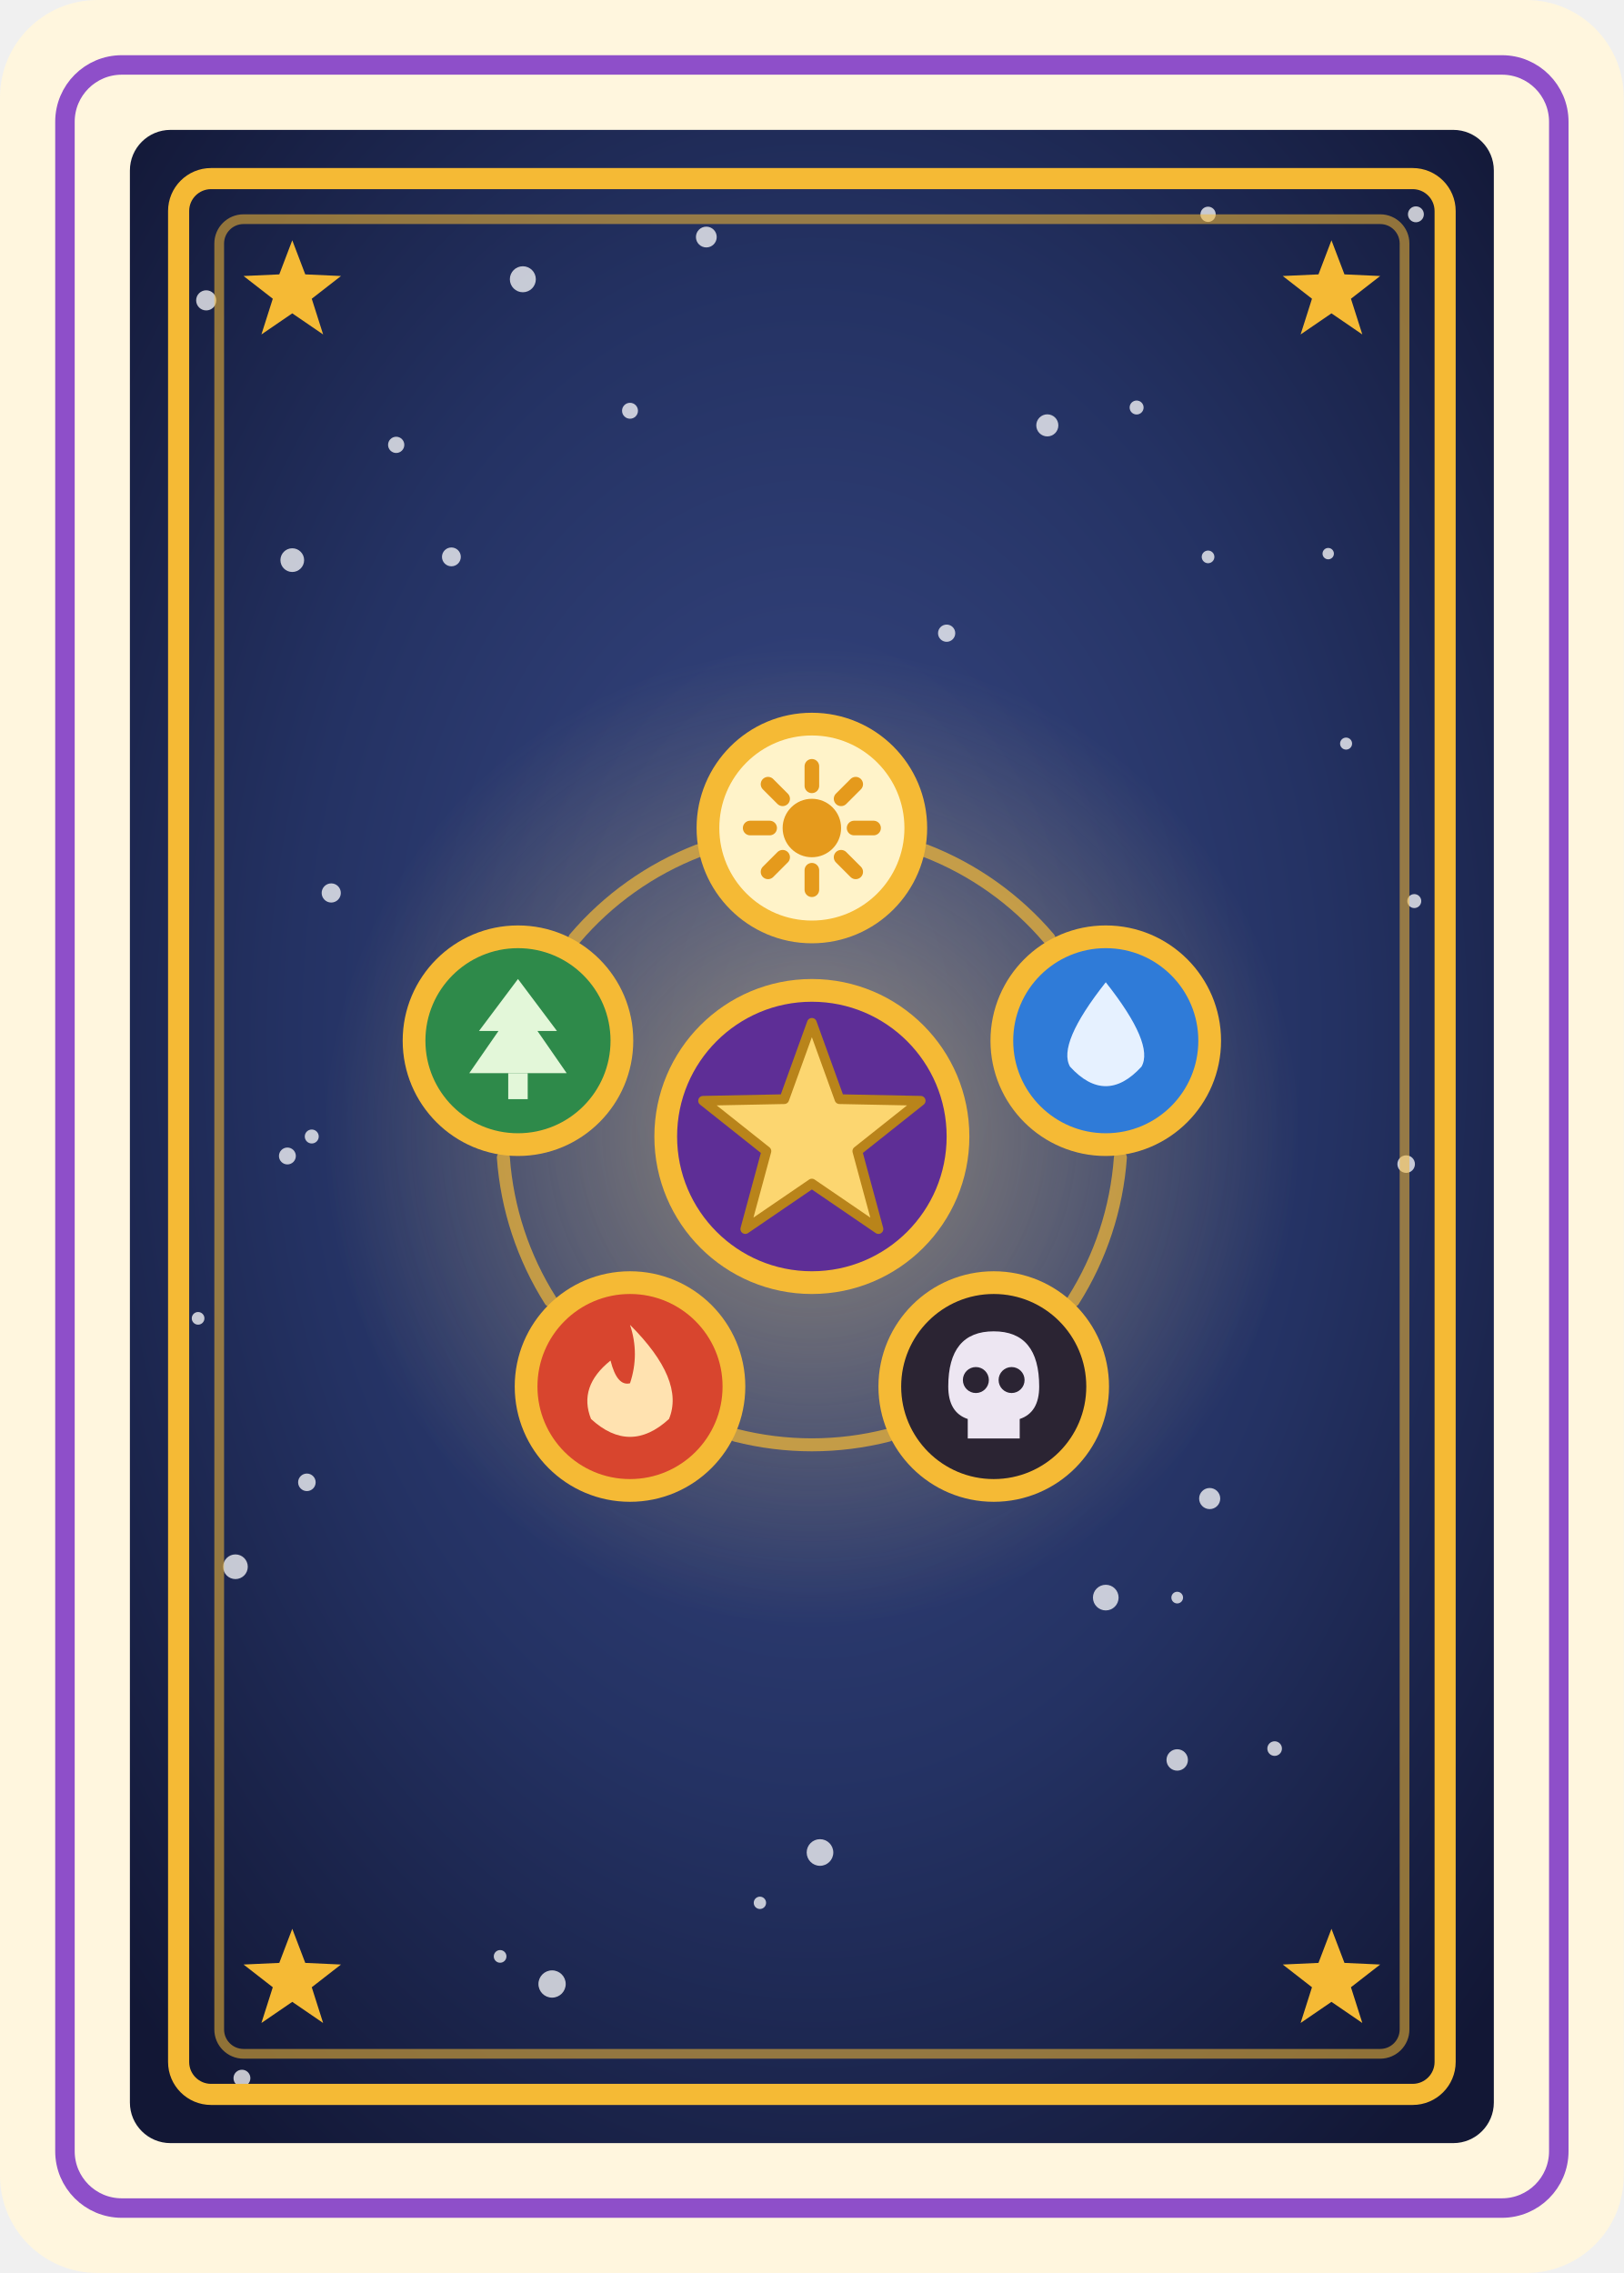
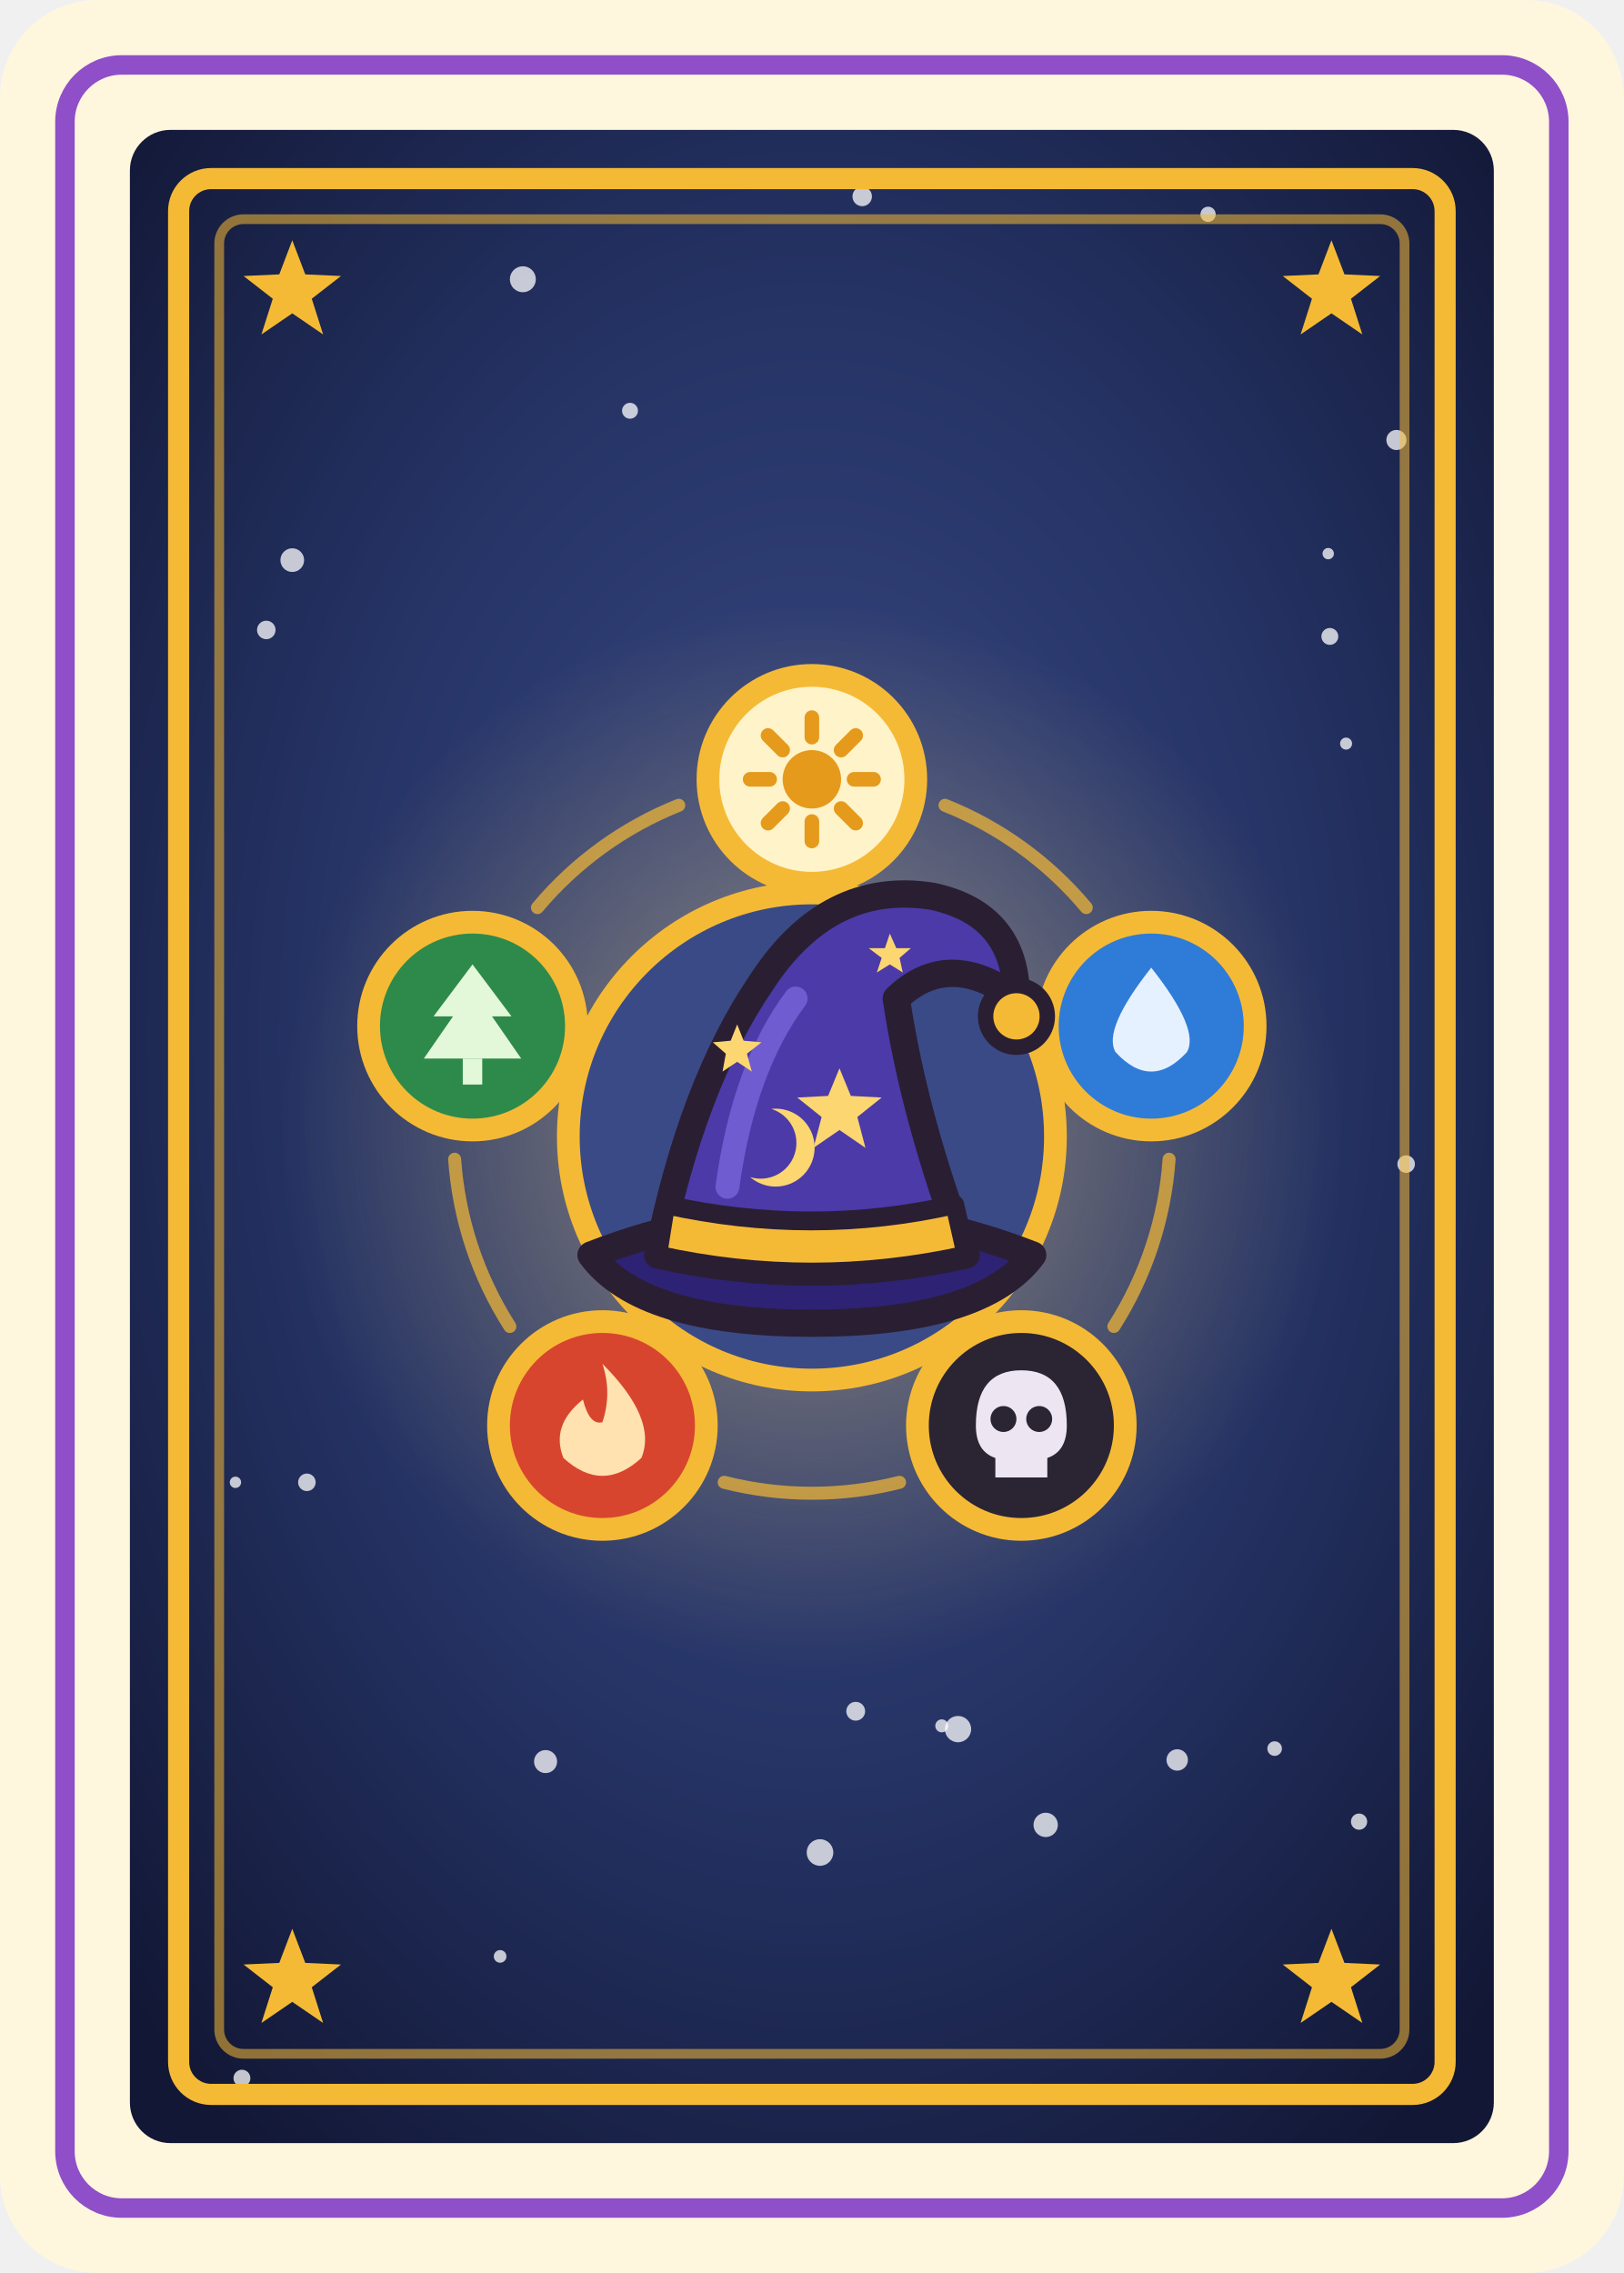
<svg xmlns="http://www.w3.org/2000/svg" viewBox="0 0 100 140">
  <g stroke="#2A1E33" stroke-linejoin="round" stroke-linecap="round">
    <defs>
      <radialGradient id="sky" cx="50%" cy="45%" r="70%">
        <stop offset="0" stop-color="#3A4A86" />
        <stop offset=".55" stop-color="#243263" />
        <stop offset="1" stop-color="#121735" />
      </radialGradient>
      <radialGradient id="halo" cx="50%" cy="50%" r="50%">
        <stop offset="0" stop-color="#FCD670" stop-opacity=".45" />
        <stop offset="1" stop-color="#FCD670" stop-opacity="0" />
      </radialGradient>
    </defs>
    <rect width="100" height="140" rx="6" fill="#FFF6DE" stroke="none" />
    <rect x="4" y="4" width="92" height="132" rx="3.5" fill="none" stroke="#8E4FC9" stroke-width="1.2" />
    <rect x="8" y="8" width="84" height="124" rx="2.5" fill="url(#sky)" stroke="none" />
    <circle cx="74.4" cy="13.2" r="0.47" fill="#FFFFFF" fill-opacity=".75" stroke="none" />
    <circle cx="14.9" cy="128.0" r="0.52" fill="#FFFFFF" fill-opacity=".75" stroke="none" />
-     <circle cx="74.5" cy="92.3" r="0.65" fill="#FFFFFF" fill-opacity=".75" stroke="none" />
-     <circle cx="12.7" cy="18.5" r="0.62" fill="#FFFFFF" fill-opacity=".75" stroke="none" />
+     <circle cx="14.5" cy="91.3" r="0.35" fill="#FFFFFF" fill-opacity=".75" stroke="none" />
+     <circle cx="86.0" cy="27.1" r="0.62" fill="#FFFFFF" fill-opacity=".75" stroke="none" />
    <circle cx="78.5" cy="107.7" r="0.45" fill="#FFFFFF" fill-opacity=".75" stroke="none" />
    <circle cx="18.9" cy="91.3" r="0.54" fill="#FFFFFF" fill-opacity=".75" stroke="none" />
    <circle cx="18.0" cy="34.5" r="0.73" fill="#FFFFFF" fill-opacity=".75" stroke="none" />
    <circle cx="86.6" cy="71.7" r="0.54" fill="#FFFFFF" fill-opacity=".75" stroke="none" />
    <circle cx="38.8" cy="25.3" r="0.49" fill="#FFFFFF" fill-opacity=".75" stroke="none" />
    <circle cx="72.5" cy="108.4" r="0.66" fill="#FFFFFF" fill-opacity=".75" stroke="none" />
-     <circle cx="20.4" cy="55.0" r="0.59" fill="#FFFFFF" fill-opacity=".75" stroke="none" />
-     <circle cx="34.0" cy="122.2" r="0.84" fill="#FFFFFF" fill-opacity=".75" stroke="none" />
    <circle cx="82.9" cy="45.8" r="0.37" fill="#FFFFFF" fill-opacity=".75" stroke="none" />
    <circle cx="32.2" cy="17.2" r="0.80" fill="#FFFFFF" fill-opacity=".75" stroke="none" />
-     <circle cx="58.3" cy="39.0" r="0.53" fill="#FFFFFF" fill-opacity=".75" stroke="none" />
-     <circle cx="43.5" cy="14.6" r="0.64" fill="#FFFFFF" fill-opacity=".75" stroke="none" />
-     <circle cx="19.2" cy="70.0" r="0.43" fill="#FFFFFF" fill-opacity=".75" stroke="none" />
-     <circle cx="72.5" cy="98.4" r="0.36" fill="#FFFFFF" fill-opacity=".75" stroke="none" />
-     <circle cx="70.0" cy="25.1" r="0.43" fill="#FFFFFF" fill-opacity=".75" stroke="none" />
-     <circle cx="24.4" cy="27.4" r="0.50" fill="#FFFFFF" fill-opacity=".75" stroke="none" />
-     <circle cx="12.2" cy="81.2" r="0.39" fill="#FFFFFF" fill-opacity=".75" stroke="none" />
-     <circle cx="14.5" cy="96.5" r="0.76" fill="#FFFFFF" fill-opacity=".75" stroke="none" />
-     <circle cx="87.2" cy="13.2" r="0.49" fill="#FFFFFF" fill-opacity=".75" stroke="none" />
-     <circle cx="27.8" cy="34.3" r="0.58" fill="#FFFFFF" fill-opacity=".75" stroke="none" />
+     <circle cx="33.6" cy="108.5" r="0.71" fill="#FFFFFF" fill-opacity=".75" stroke="none" />
+     <circle cx="53.1" cy="12.1" r="0.60" fill="#FFFFFF" fill-opacity=".75" stroke="none" />
+     <circle cx="64.4" cy="112.4" r="0.75" fill="#FFFFFF" fill-opacity=".75" stroke="none" />
+     <circle cx="83.7" cy="112.2" r="0.50" fill="#FFFFFF" fill-opacity=".75" stroke="none" />
+     <circle cx="59.0" cy="106.5" r="0.81" fill="#FFFFFF" fill-opacity=".75" stroke="none" />
+     <circle cx="81.9" cy="39.2" r="0.52" fill="#FFFFFF" fill-opacity=".75" stroke="none" />
    <circle cx="30.8" cy="120.5" r="0.39" fill="#FFFFFF" fill-opacity=".75" stroke="none" />
-     <circle cx="17.7" cy="71.2" r="0.52" fill="#FFFFFF" fill-opacity=".75" stroke="none" />
-     <circle cx="68.1" cy="98.4" r="0.79" fill="#FFFFFF" fill-opacity=".75" stroke="none" />
-     <circle cx="46.8" cy="117.2" r="0.38" fill="#FFFFFF" fill-opacity=".75" stroke="none" />
+     <circle cx="52.7" cy="105.4" r="0.58" fill="#FFFFFF" fill-opacity=".75" stroke="none" />
+     <circle cx="16.4" cy="38.8" r="0.57" fill="#FFFFFF" fill-opacity=".75" stroke="none" />
+     <circle cx="58.0" cy="106.3" r="0.40" fill="#FFFFFF" fill-opacity=".75" stroke="none" />
    <circle cx="81.8" cy="34.1" r="0.35" fill="#FFFFFF" fill-opacity=".75" stroke="none" />
    <circle cx="50.5" cy="114.1" r="0.82" fill="#FFFFFF" fill-opacity=".75" stroke="none" />
-     <circle cx="74.4" cy="34.3" r="0.39" fill="#FFFFFF" fill-opacity=".75" stroke="none" />
-     <circle cx="64.5" cy="26.2" r="0.68" fill="#FFFFFF" fill-opacity=".75" stroke="none" />
-     <circle cx="87.1" cy="55.5" r="0.43" fill="#FFFFFF" fill-opacity=".75" stroke="none" />
    <rect x="11" y="11" width="78" height="118" rx="2" fill="none" stroke="#F5BA35" stroke-width="1.3" />
    <rect x="13.5" y="13.5" width="73" height="113" rx="1.5" fill="none" stroke="#F5BA35" stroke-opacity=".55" stroke-width=".6" />
    <path d="M18.0 14.8 L18.8 16.9 L21.0 17.0 L19.2 18.4 L19.9 20.6 L18.0 19.3 L16.1 20.6 L16.8 18.4 L15.0 17.0 L17.2 16.9 Z" fill="#F5BA35" stroke="none" />
    <path d="M82.0 14.8 L82.8 16.9 L85.0 17.0 L83.2 18.4 L83.9 20.6 L82.0 19.3 L80.1 20.6 L80.8 18.4 L79.0 17.0 L81.2 16.9 Z" fill="#F5BA35" stroke="none" />
    <path d="M18.0 118.8 L18.8 120.9 L21.0 121.0 L19.2 122.4 L19.9 124.6 L18.0 123.3 L16.1 124.6 L16.8 122.4 L15.0 121.0 L17.2 120.9 Z" fill="#F5BA35" stroke="none" />
    <path d="M82.0 118.8 L82.8 120.9 L85.0 121.0 L83.2 122.4 L83.9 124.6 L82.0 123.3 L80.1 124.6 L80.8 122.4 L79.0 121.0 L81.2 120.9 Z" fill="#F5BA35" stroke="none" />
-     <circle cx="50" cy="70" r="30" fill="url(#halo)" stroke="none" />
-     <path d="M57.0 52.4 A19 19 0 0 1 64.6 57.8" fill="none" stroke="#F5BA35" stroke-opacity=".7" stroke-width=".8" />
-     <path d="M69.0 71.3 A19 19 0 0 1 66.1 80.1" fill="none" stroke="#F5BA35" stroke-opacity=".7" stroke-width=".8" />
-     <path d="M54.7 88.4 A19 19 0 0 1 45.3 88.4" fill="none" stroke="#F5BA35" stroke-opacity=".7" stroke-width=".8" />
-     <path d="M33.9 80.1 A19 19 0 0 1 31.0 71.3" fill="none" stroke="#F5BA35" stroke-opacity=".7" stroke-width=".8" />
-     <path d="M35.4 57.8 A19 19 0 0 1 43.0 52.4" fill="none" stroke="#F5BA35" stroke-opacity=".7" stroke-width=".8" />
-     <circle cx="50.0" cy="51.0" r="6.4" fill="#FFF3C9" stroke="#F5BA35" stroke-width="1.4" />
-     <circle cx="50.0" cy="51.0" r="1.8" fill="#E59A1C" stroke="none" />
-     <path d="M52.6 51.0L53.8 51.0M51.8 52.8L52.7 53.7M50.0 53.6L50.0 54.8M48.2 52.8L47.3 53.7M47.4 51.0L46.2 51.0M48.2 49.2L47.3 48.3M50.0 48.4L50.0 47.2M51.8 49.2L52.7 48.3" stroke="#E59A1C" stroke-width=".9" />
-     <circle cx="68.1" cy="64.1" r="6.4" fill="#2F7BD8" stroke="#F5BA35" stroke-width="1.4" />
-     <path d="M68.1 60.5 Q71.1 64.3 70.3 65.7 Q68.1 68.1 65.9 65.7 Q65.1 64.3 68.1 60.5 Z" fill="#E6F1FF" stroke="none" />
-     <circle cx="61.2" cy="85.4" r="6.4" fill="#2B2433" stroke="#F5BA35" stroke-width="1.4" />
-     <path d="M58.4 85.4 Q58.4 82.0 61.2 82.0 Q64.0 82.0 64.0 85.4 Q64.0 87.0 62.8 87.4 L62.8 88.6 L59.6 88.6 L59.6 87.4 Q58.4 87.0 58.4 85.4 Z" fill="#EDE6F2" stroke="none" />
-     <circle cx="60.1" cy="85.0" r=".8" fill="#2B2433" stroke="none" />
-     <circle cx="62.3" cy="85.0" r=".8" fill="#2B2433" stroke="none" />
-     <circle cx="38.8" cy="85.4" r="6.4" fill="#D8452E" stroke="#F5BA35" stroke-width="1.4" />
-     <path d="M38.8 81.6 Q42.2 85.0 41.2 87.4 Q38.8 89.6 36.4 87.4 Q35.6 85.4 37.6 83.8 Q38.0 85.4 38.8 85.2 Q39.4 83.4 38.8 81.6 Z" fill="#FFE2B0" stroke="none" />
-     <circle cx="31.9" cy="64.1" r="6.4" fill="#2E8A4A" stroke="#F5BA35" stroke-width="1.4" />
-     <path d="M31.9 60.3 L34.3 63.5 L33.1 63.5 L34.9 66.1 L28.9 66.1 L30.7 63.5 L29.5 63.5 Z" fill="#E3F7D9" stroke="none" />
-     <rect x="31.3" y="66.1" width="1.2" height="1.6" fill="#E3F7D9" stroke="none" />
-     <circle cx="50" cy="70" r="9" fill="#5E2E96" stroke="#F5BA35" stroke-width="1.4" />
-     <path d="M50.0 63.0 L51.7 67.7 L56.7 67.8 L52.8 70.9 L54.1 75.7 L50.0 72.9 L45.9 75.7 L47.2 70.9 L43.3 67.8 L48.3 67.7 Z" fill="#FCD670" stroke="#B9841A" stroke-width=".6" />
+     <circle cx="50" cy="70" r="33" fill="url(#halo)" stroke="none" />
+     <path d="M58.2 49.6 A22 22 0 0 1 66.9 55.9" fill="none" stroke="#F5BA35" stroke-opacity=".7" stroke-width=".8" />
+     <path d="M72.0 71.4 A22 22 0 0 1 68.6 81.7" fill="none" stroke="#F5BA35" stroke-opacity=".7" stroke-width=".8" />
+     <path d="M55.4 91.3 A22 22 0 0 1 44.6 91.3" fill="none" stroke="#F5BA35" stroke-opacity=".7" stroke-width=".8" />
+     <path d="M31.4 81.7 A22 22 0 0 1 28.0 71.4" fill="none" stroke="#F5BA35" stroke-opacity=".7" stroke-width=".8" />
+     <path d="M33.1 55.9 A22 22 0 0 1 41.8 49.6" fill="none" stroke="#F5BA35" stroke-opacity=".7" stroke-width=".8" />
+     <circle cx="50.0" cy="48.0" r="6.4" fill="#FFF3C9" stroke="#F5BA35" stroke-width="1.4" />
+     <circle cx="50.0" cy="48.0" r="1.8" fill="#E59A1C" stroke="none" />
+     <path d="M52.6 48.0L53.8 48.0M51.8 49.8L52.7 50.7M50.0 50.6L50.0 51.8M48.2 49.8L47.3 50.7M47.4 48.0L46.2 48.0M48.2 46.2L47.3 45.3M50.0 45.4L50.0 44.2M51.8 46.2L52.7 45.3" stroke="#E59A1C" stroke-width=".9" />
+     <circle cx="70.9" cy="63.2" r="6.4" fill="#2F7BD8" stroke="#F5BA35" stroke-width="1.4" />
+     <path d="M70.9 59.6 Q73.9 63.4 73.1 64.8 Q70.9 67.2 68.7 64.8 Q67.9 63.4 70.9 59.6 Z" fill="#E6F1FF" stroke="none" />
+     <circle cx="62.9" cy="87.8" r="6.4" fill="#2B2433" stroke="#F5BA35" stroke-width="1.4" />
+     <path d="M60.1 87.8 Q60.1 84.4 62.9 84.4 Q65.7 84.4 65.7 87.8 Q65.7 89.4 64.5 89.8 L64.5 91.0 L61.3 91.0 L61.3 89.8 Q60.1 89.4 60.1 87.8 Z" fill="#EDE6F2" stroke="none" />
+     <circle cx="61.8" cy="87.4" r=".8" fill="#2B2433" stroke="none" />
+     <circle cx="64.0" cy="87.4" r=".8" fill="#2B2433" stroke="none" />
+     <circle cx="37.1" cy="87.8" r="6.4" fill="#D8452E" stroke="#F5BA35" stroke-width="1.4" />
+     <path d="M37.1 84.0 Q40.5 87.4 39.5 89.8 Q37.1 92.0 34.7 89.8 Q33.9 87.8 35.9 86.2 Q36.3 87.8 37.1 87.6 Q37.7 85.8 37.1 84.0 Z" fill="#FFE2B0" stroke="none" />
+     <circle cx="29.1" cy="63.2" r="6.4" fill="#2E8A4A" stroke="#F5BA35" stroke-width="1.4" />
+     <path d="M29.1 59.4 L31.5 62.6 L30.3 62.6 L32.1 65.2 L26.1 65.2 L27.9 62.6 L26.7 62.6 Z" fill="#E3F7D9" stroke="none" />
+     <rect x="28.5" y="65.2" width="1.2" height="1.6" fill="#E3F7D9" stroke="none" />
+     <circle cx="50" cy="70" r="15" fill="#3A4A86" stroke="#F5BA35" stroke-width="1.4" />
+     <path d="M36.4 77.3 Q50.0 72.0 63.6 77.3 Q60.5 81.5 50.0 81.5 Q39.5 81.5 36.4 77.3 Z" fill="#2E2275" stroke-width="1.68" />
+     <path d="M40.5 77.3 Q42.6 66.8 46.9 60.5 Q51.0 54.2 57.4 55.2 Q62.6 56.3 62.6 61.5 Q58.4 58.4 55.2 61.5 Q56.3 68.9 59.5 77.3 Q50.0 79.4 40.5 77.3 Z" fill="#4B3AA8" stroke-width="1.68" />
+     <path d="M44.8 73.1 Q45.8 65.8 49.0 61.5" fill="none" stroke="#6E5CD0" stroke-width="1.47" />
+     <path d="M41.0 74.2 Q50.0 76.2 58.8 74.2 L59.5 77.3 Q50.0 79.4 40.5 77.3 Z" fill="#F5BA35" stroke-width="1.16" />
+     <path d="M51.7 65.8 L52.4 67.5 L54.3 67.6 L52.8 68.8 L53.3 70.7 L51.7 69.6 L50.1 70.7 L50.6 68.8 L49.1 67.6 L51.0 67.5 Z" fill="#FCD670" stroke="none" />
+     <path d="M45.4 63.1 L45.8 64.1 L46.9 64.2 L46.0 64.9 L46.3 66.0 L45.4 65.4 L44.5 66.0 L44.7 64.9 L43.9 64.2 L45.0 64.1 Z" fill="#FCD670" stroke="none" />
+     <path d="M54.8 57.5 L55.2 58.4 L56.1 58.4 L55.4 59.0 L55.6 59.9 L54.8 59.4 L54.0 59.9 L54.3 59.0 L53.5 58.4 L54.5 58.4 Z" fill="#FCD670" stroke="none" />
+     <path d="M46.2 72.5 A2.4 2.4 0 1 0 47.5 68.3 A1.9 1.9 0 1 1 46.2 72.5 Z" fill="#FCD670" stroke="none" />
+     <circle cx="62.6" cy="62.6" r="1.9" fill="#F5BA35" stroke-width="0.95" />
  </g>
</svg>
